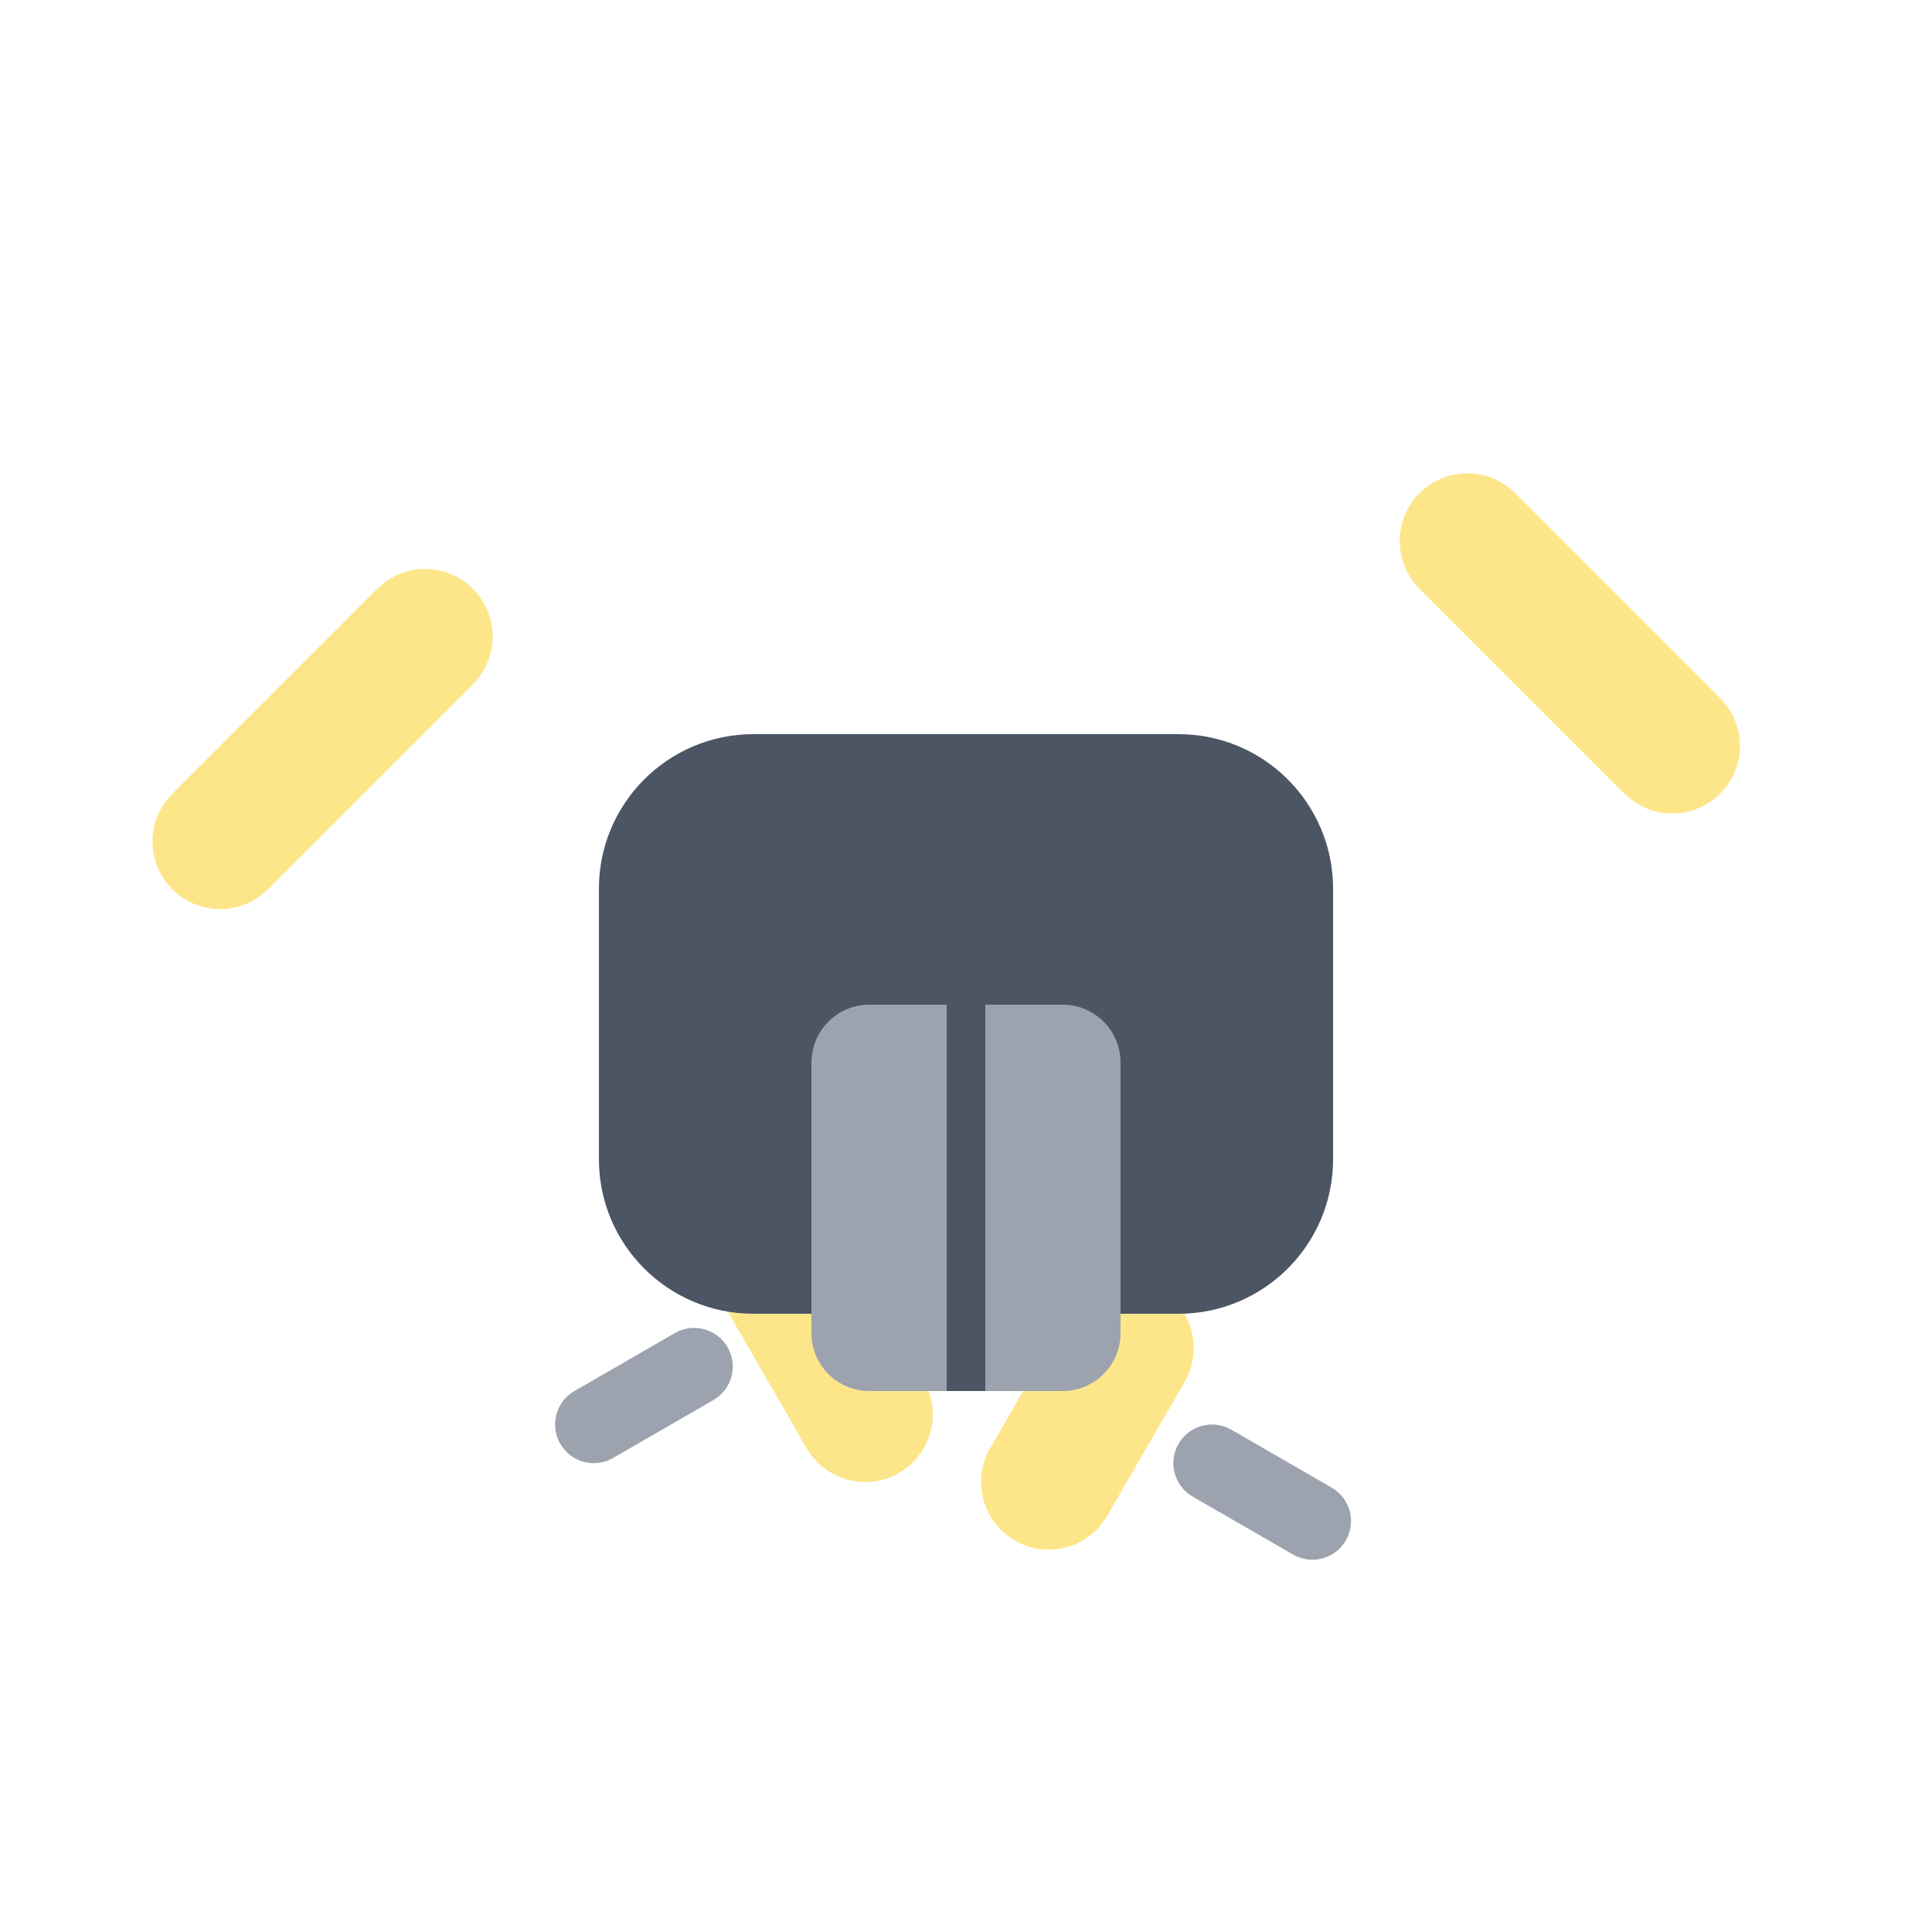
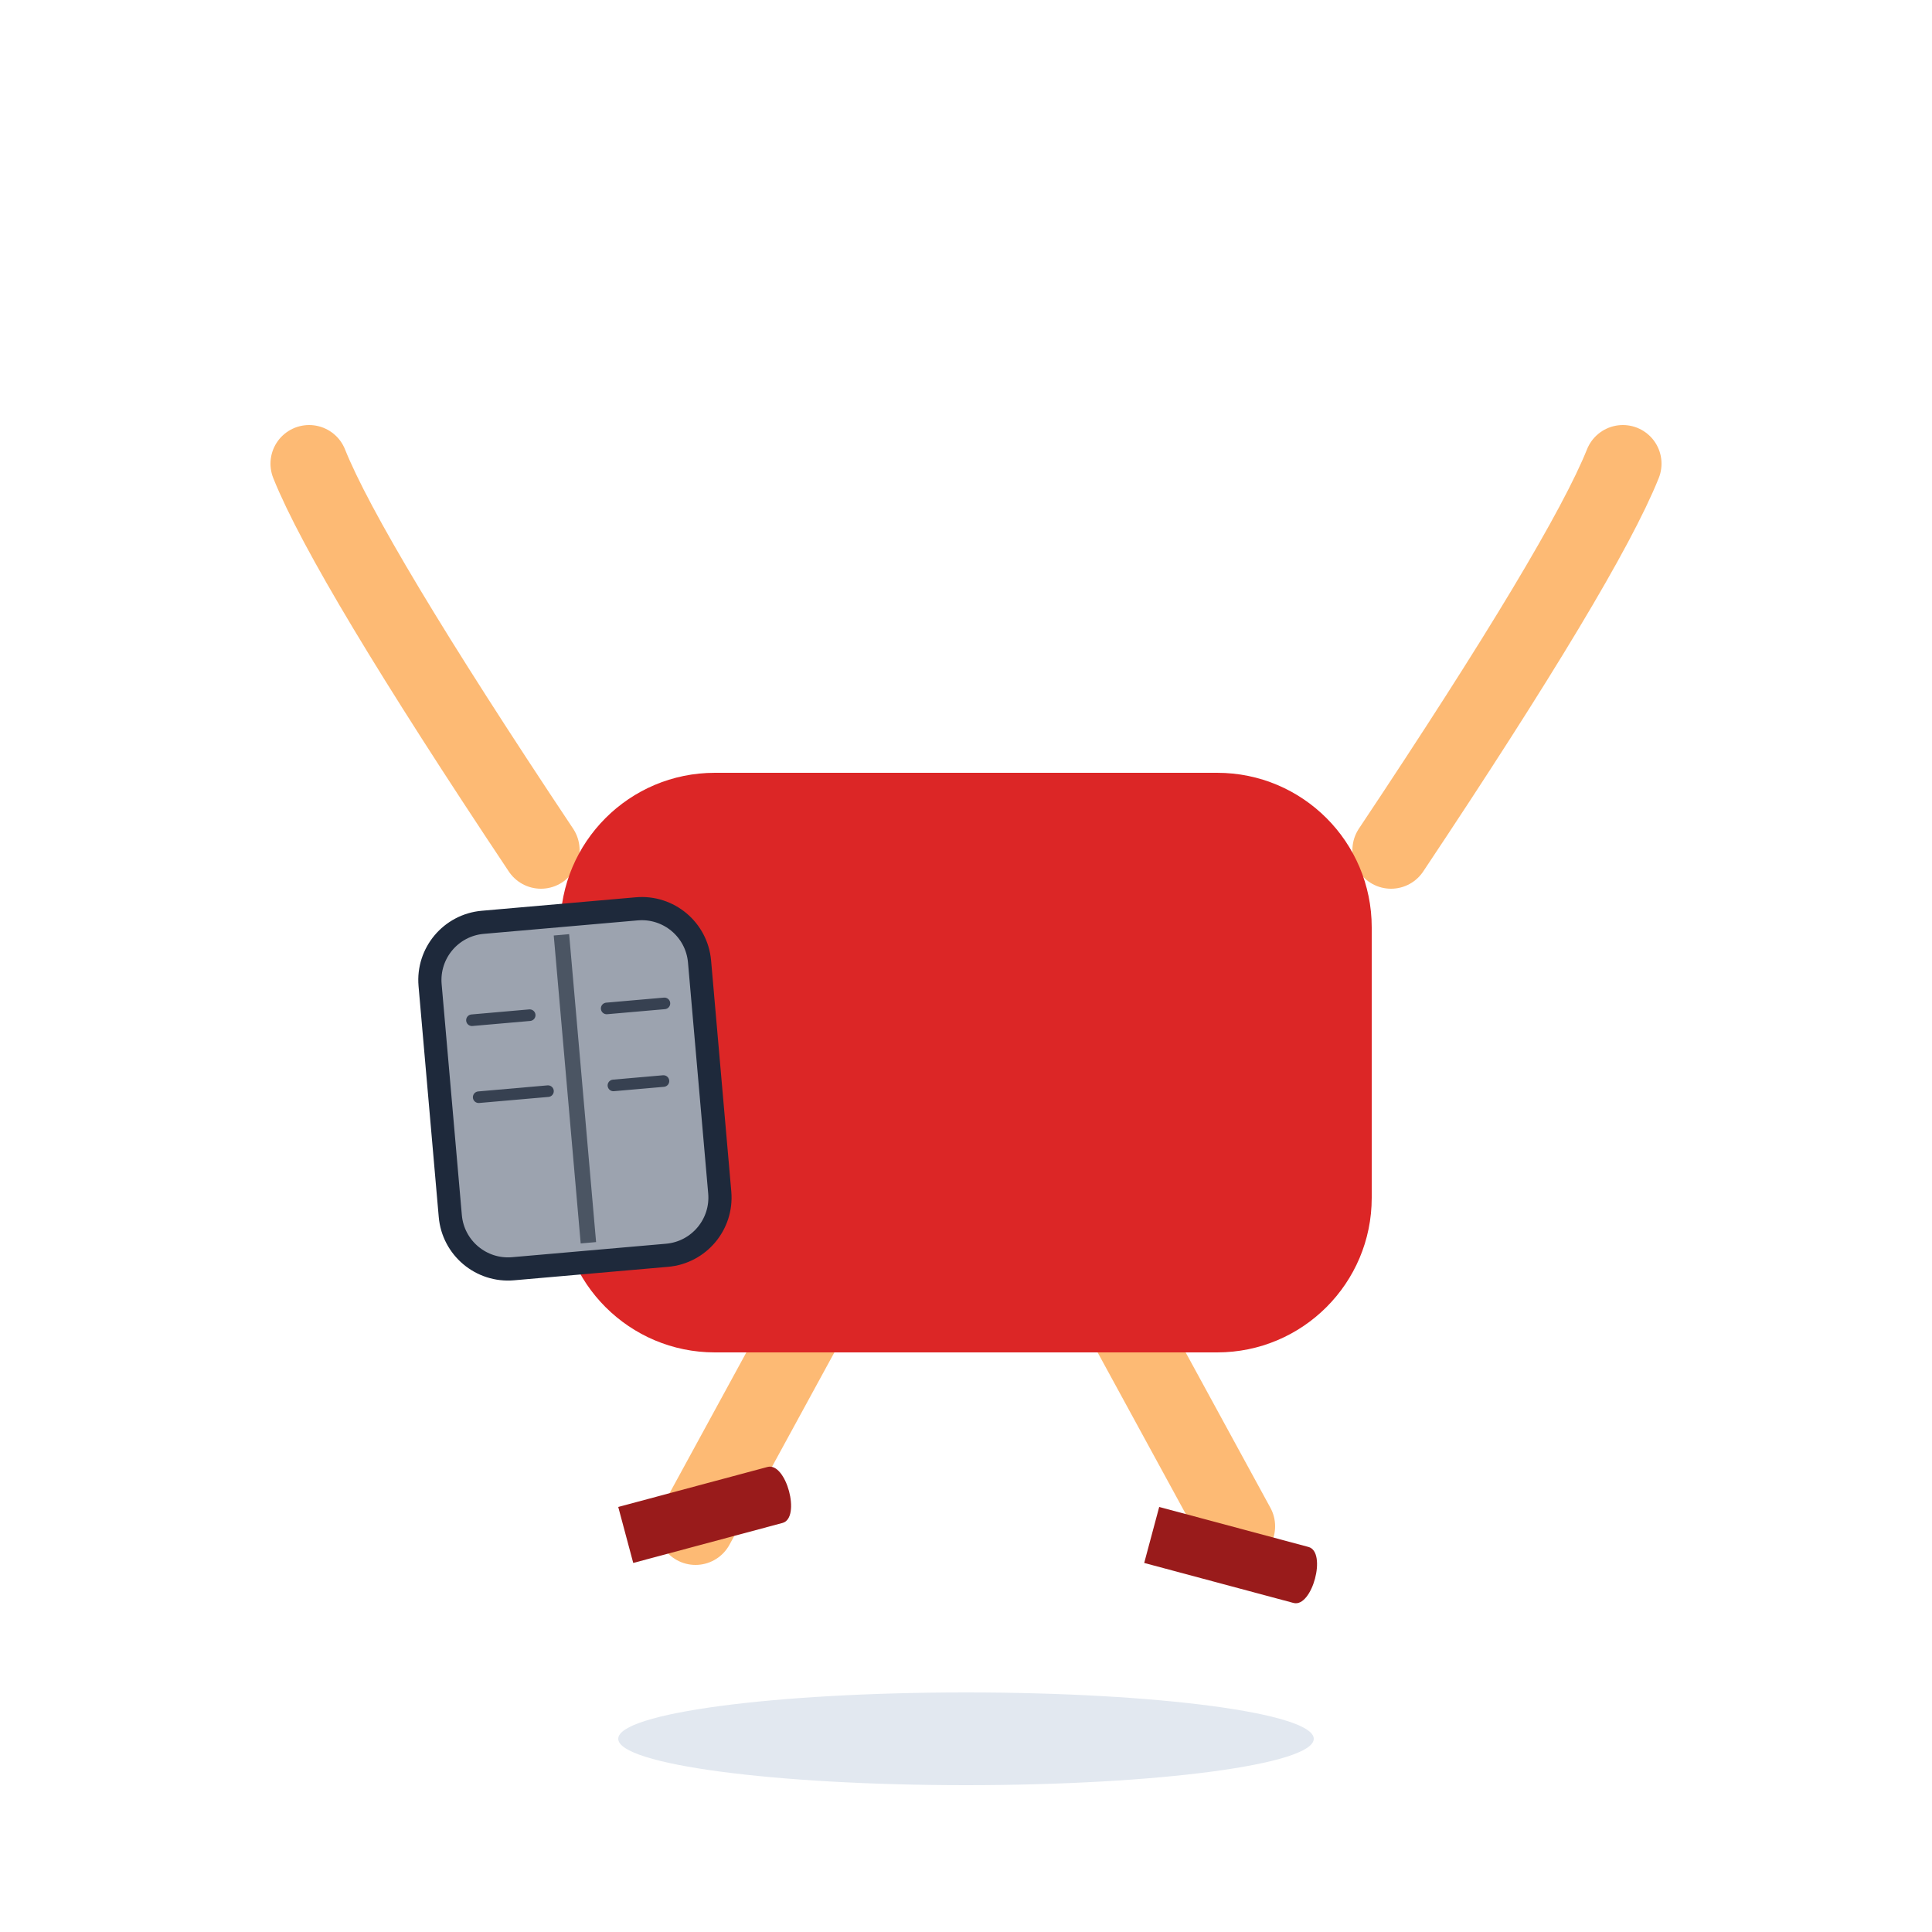
<svg xmlns="http://www.w3.org/2000/svg" viewBox="0 0 500 500">
-   <rect x="180" y="325" width="35" height="75" rx="17.5" fill="#FDE68A" transform="rotate(-30 180 325)" />
-   <rect x="285" y="325" width="35" height="75" rx="17.5" fill="#FDE68A" transform="rotate(30 285 325)" />
-   <rect x="140" y="365" width="50" height="20" rx="10" fill="#9CA3AF" transform="rotate(-30 140 365)" />
-   <rect x="310" y="365" width="50" height="20" rx="10" fill="#9CA3AF" transform="rotate(30 310 365)" />
-   <rect x="110" y="140" width="35" height="110" rx="17.5" fill="#FDE68A" transform="rotate(45 110 140)" />
-   <rect x="355" y="140" width="35" height="110" rx="17.5" fill="#FDE68A" transform="rotate(-45 355 140)" />
-   <rect x="155" y="190" width="190" height="150" rx="40" fill="#4B5563" />
-   <rect x="210" y="260" width="80" height="100" rx="15" fill="#9CA3AF" />
-   <line x1="250" y1="260" x2="250" y2="360" stroke="#4B5563" stroke-width="10" />
+   <ellipse cx="250" cy="450" rx="90" ry="12" fill="#E2E8F0" />
+   <path d="M210 340 L180 395" fill="none" stroke="#FDBA74" stroke-width="20" stroke-linecap="round" />
+   <path d="M160 390 h40 c5 0, 5 15, 0 15 h-40 z" fill="#991B1B" transform="rotate(-15 160 390)" />
+   <path d="M290 340 L320 395" fill="none" stroke="#FDBA74" stroke-width="20" stroke-linecap="round" />
+   <path d="M300 390 h40 c5 0, 5 15, 0 15 h-40 z" fill="#991B1B" transform="rotate(15 300 390)" />
+   <path d="M140 220 Q90 145, 80 120" fill="none" stroke="#FDBA74" stroke-width="20" stroke-linecap="round" />
+   <path d="M360 220 Q410 145, 420 120" fill="none" stroke="#FDBA74" stroke-width="20" stroke-linecap="round" />
+   <rect x="145" y="200" width="210" height="150" rx="40" fill="#DC2626" />
+   <g id="tablets" transform="translate(110, 240) rotate(-5)">
+     <rect x="0" y="0" width="70" height="90" rx="15" fill="#9CA3AF" stroke="#1E293B" stroke-width="6" />
+     <line x1="35" y1="5" x2="35" y2="85" stroke="#4B5563" stroke-width="4" />
+     <line x1="10" y1="25" x2="25" y2="25" stroke="#374151" stroke-width="3" stroke-linecap="round" />
+     <line x1="10" y1="45" x2="28" y2="45" stroke="#374151" stroke-width="3" stroke-linecap="round" />
+     <line x1="45" y1="25" x2="60" y2="25" stroke="#374151" stroke-width="3" stroke-linecap="round" />
+     <line x1="45" y1="45" x2="58" y2="45" stroke="#374151" stroke-width="3" stroke-linecap="round" />
+   </g>
</svg>
